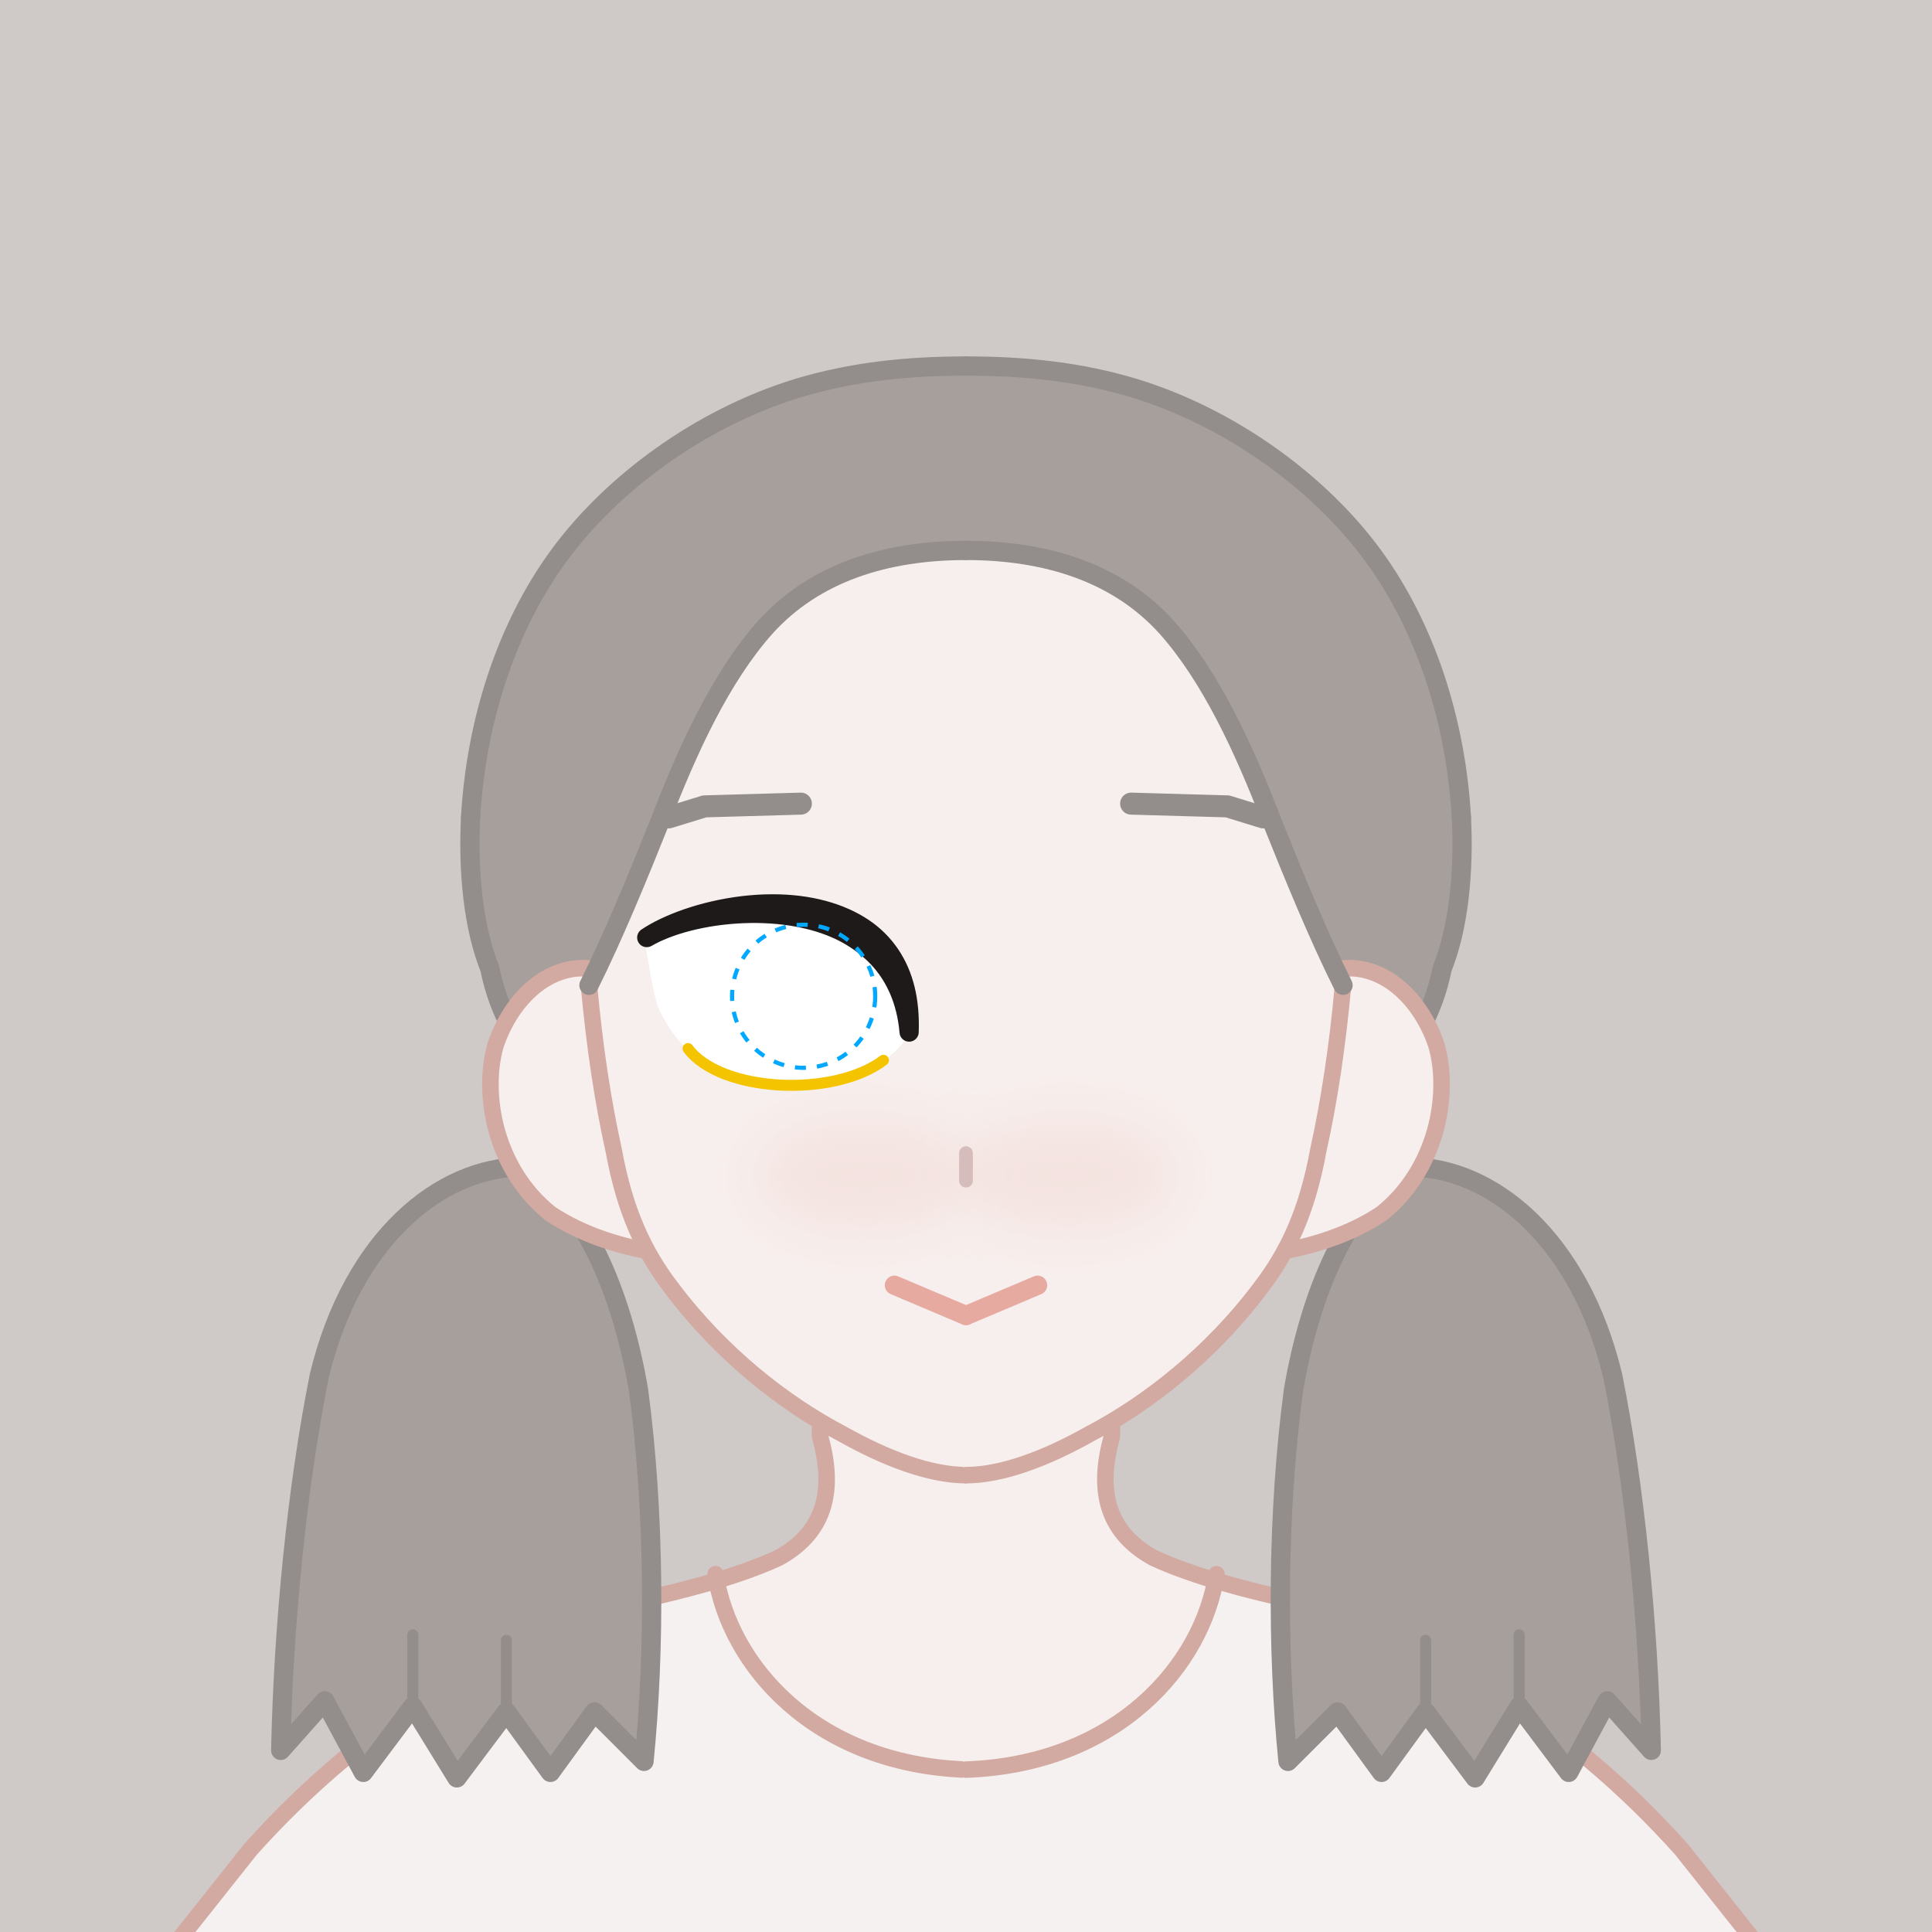
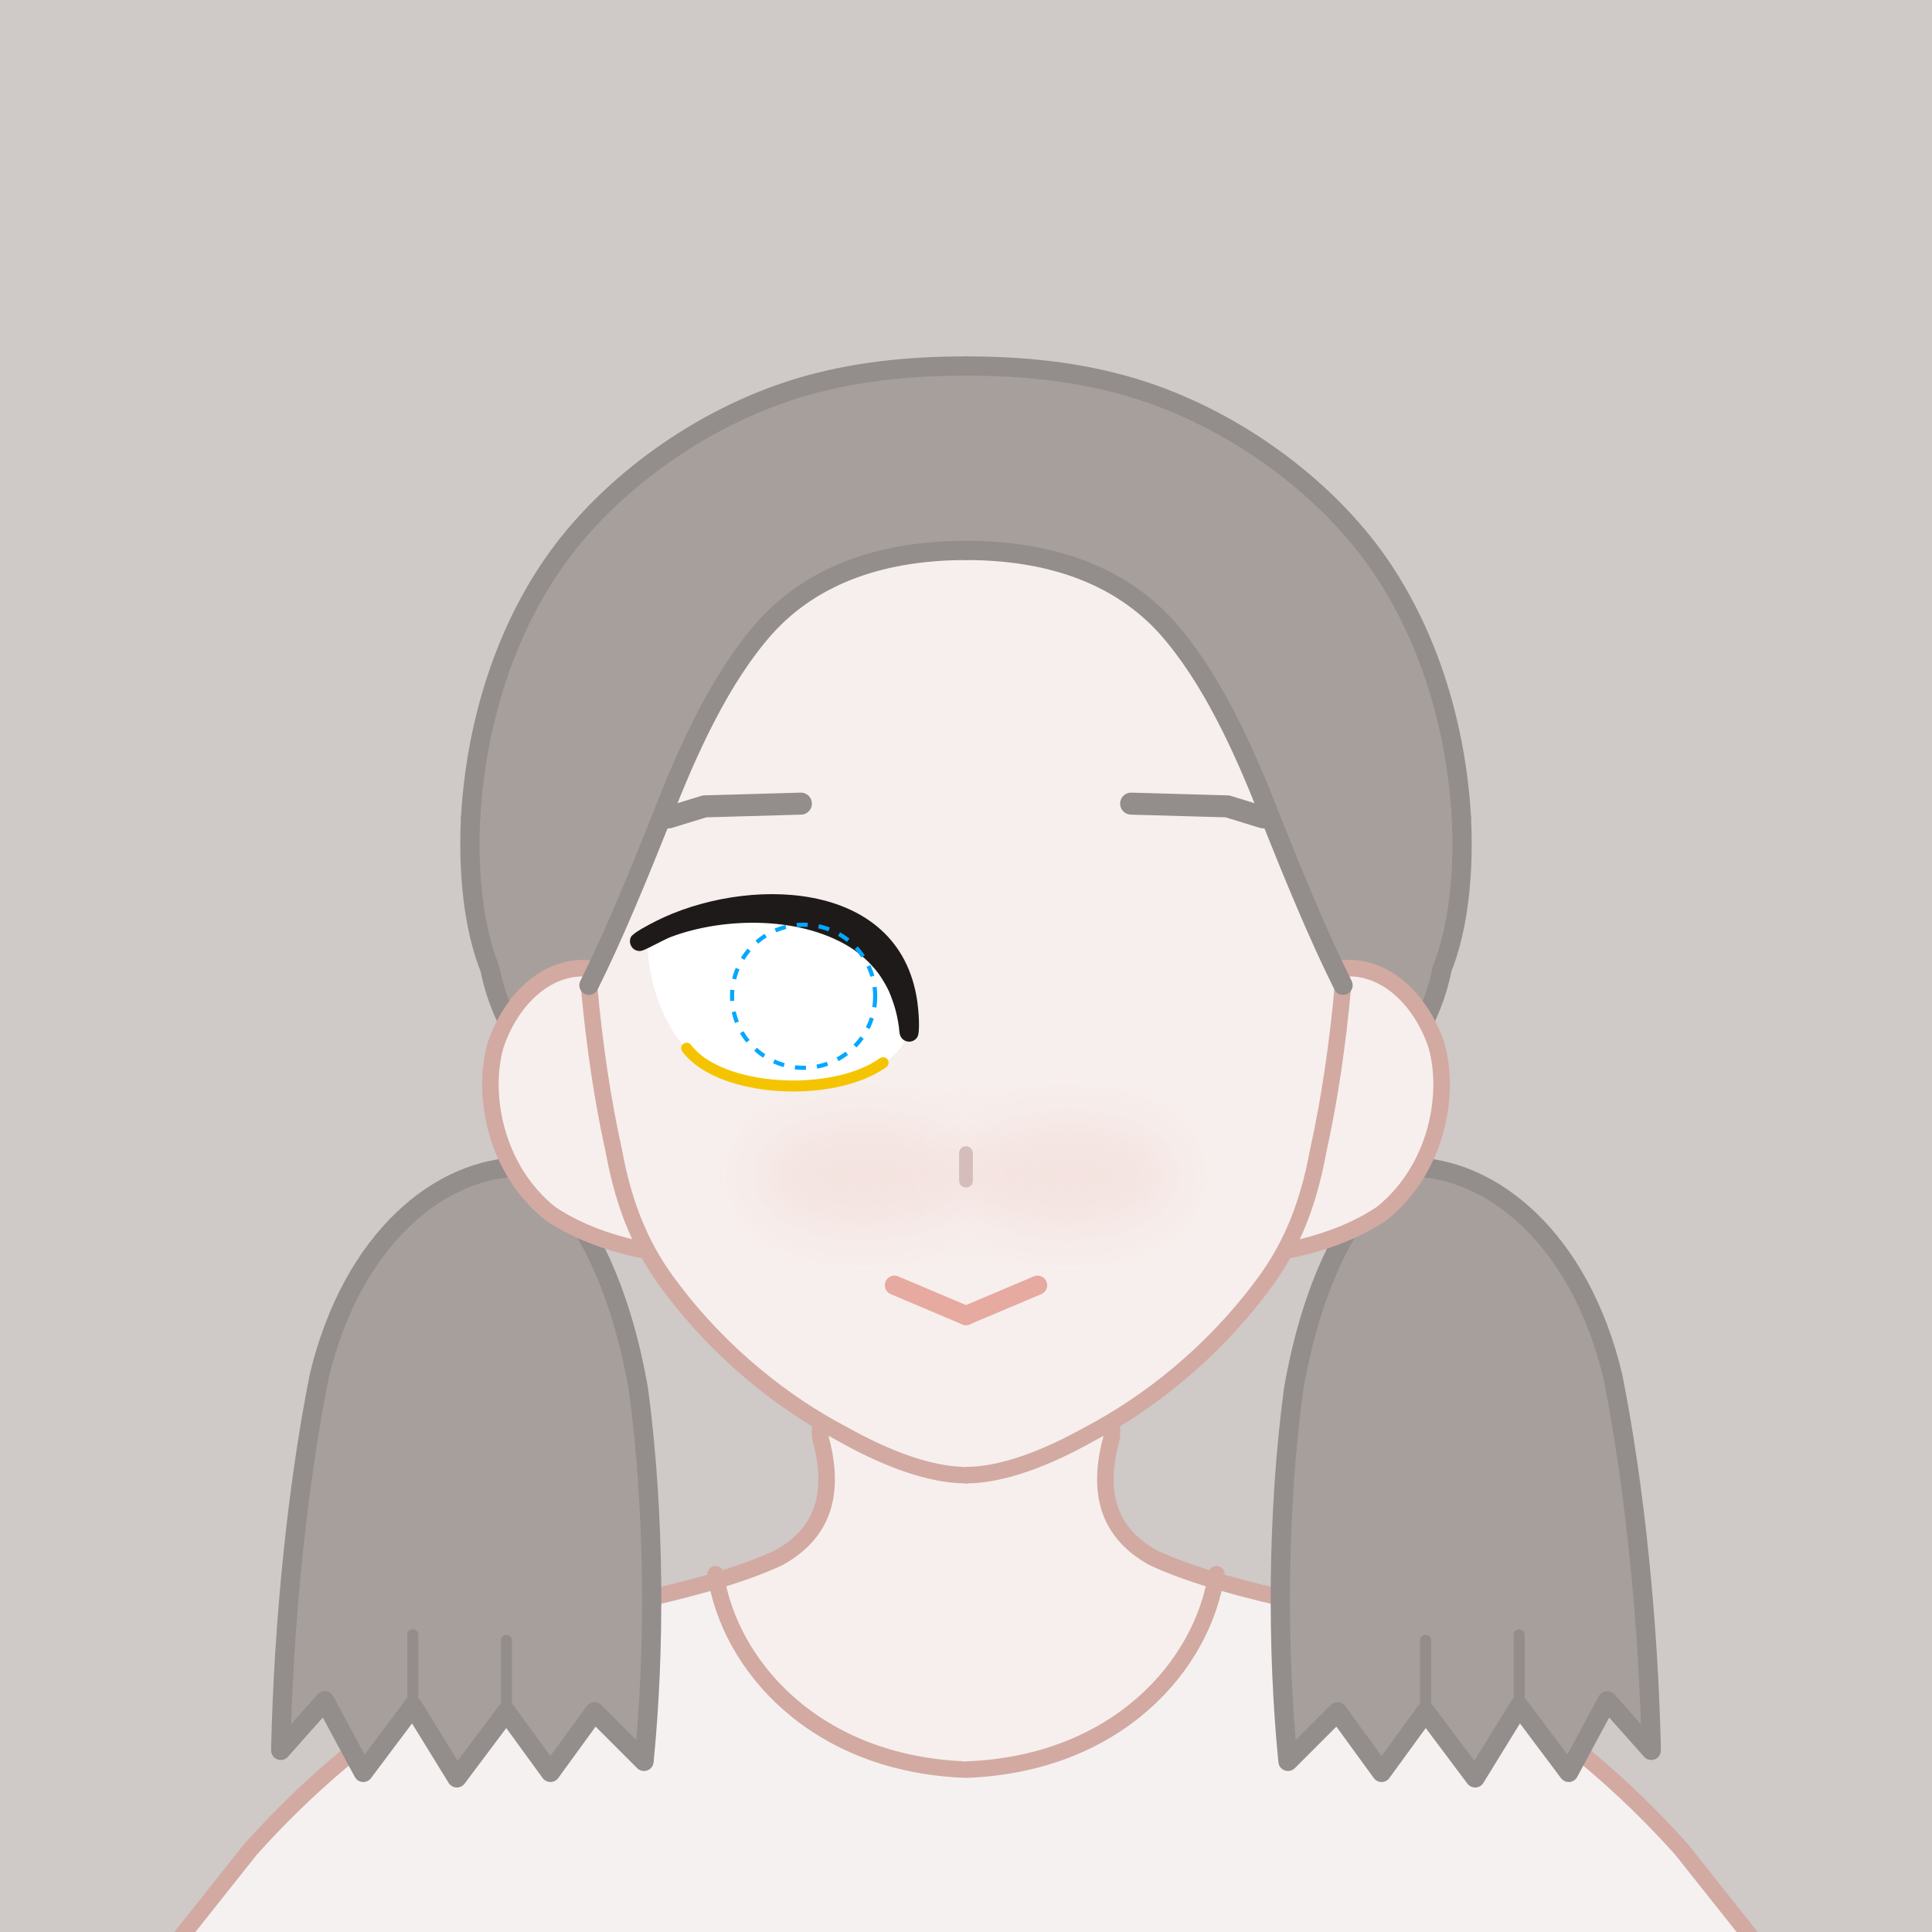
<svg xmlns="http://www.w3.org/2000/svg" width="702" height="702" viewBox="0 0 702 702">
  <defs>
-     <clipPath id="clip-path-3">
+     <clipPath id="clip-path-1">
      <path d="M242 389.2 L386 389.2 L386 464.8 L242 464.8 Z" />
    </clipPath>
    <filter id="filter-1" filterUnits="userSpaceOnUse" x="245" y="377" width="138" height="100" color-interpolation-filters="sRGB">
      <feGaussianBlur in="SourceGraphic" stdDeviation="9" color-interpolation-filters="linearRGB" />
    </filter>
-     <clipPath id="clip-path-4">
+     <clipPath id="clip-path-2">
      <path d="M460 389.2 L316 389.2 L316 464.8 L460 464.8 Z" />
    </clipPath>
    <filter id="filter-2" filterUnits="userSpaceOnUse" x="319" y="377" width="138" height="100" color-interpolation-filters="sRGB">
      <feGaussianBlur in="SourceGraphic" stdDeviation="9" color-interpolation-filters="linearRGB" />
    </filter>
  </defs>
  <g id="Layer_1" data-name="Layer 1">
    <g id="_ref">
      <g opacity="0.5">
        <rect x="0" y="0" width="702" height="702" fill="#ada19f" />
        <g data-layer="body">
          <g>
            <path d="M260 573 L230 582 C183 596 133 625 91 672 L60 712 L352 712 L352 643 C296 641 265 605 260 573 Z" fill="#f9f2f1" />
            <path d="M296 490 L298 522 C303 540 301 556 283 566 L260 573 C265 605 296 641 352 643 L352 490 Z" fill="#fdeeea" />
            <path d="M230 582 C183 596 133 625 91 672 L64 706" fill="none" stroke="#b46352" stroke-width="6" stroke-linecap="round" stroke-linejoin="round" />
            <path d="M296 500 C298 510 298 516 298 522 C303 540 301 556 283 566 C268 573 248 578 230 582" fill="none" stroke="#b46352" stroke-width="6" stroke-linecap="round" stroke-linejoin="round" />
            <path d="M260 572 C265 605 296 641 351 643" fill="none" stroke="#b46352" stroke-width="6" stroke-linecap="round" stroke-linejoin="round" />
          </g>
          <g>
            <path d="M442 573 L472 582 C519 596 569 625 611 672 L642 712 L350 712 L350 643 C406 641 437 605 442 573 Z" fill="#f9f2f1" />
            <path d="M406 490 L404 522 C399 540 401 556 419 566 L442 573 C437 605 406 641 350 643 L350 490 Z" fill="#fdeeea" />
            <path d="M472 582 C519 596 569 625 611 672 L638 706" fill="none" stroke="#b46352" stroke-width="6" stroke-linecap="round" stroke-linejoin="round" />
            <path d="M406 500 C404 510 404 516 404 522 C399 540 401 556 419 566 C434 573 454 578 472 582" fill="none" stroke="#b46352" stroke-width="6" stroke-linecap="round" stroke-linejoin="round" />
            <path d="M442 572 C437 605 406 641 351 643" fill="none" stroke="#b46352" stroke-width="6" stroke-linecap="round" stroke-linejoin="round" />
          </g>
        </g>
        <g data-layer="hairMid">
          <g>
            <path d="M190 424 C160 424 128 450 116 500 C108 540 103 590 102 636 L118 618 L132 644 L150 620 L166 646 L184 622 L200 644 L216 622 L234 640 C238 600 238 550 232 505 C226 470 212 436 190 424 Z" fill="#5d4e48" />
            <path d="M190 424 C160 424 128 450 116 500 C108 540 103 590 102 636 L118 618 L132 644 L150 620 L166 646 L184 622 L200 644 L216 622 L234 640 C238 600 238 550 232 505 C226 470 212 436 190 424 Z" fill="none" stroke="#352a27" stroke-width="7" stroke-linecap="round" stroke-linejoin="round" />
            <line x1="150" y1="620" x2="150" y2="594" fill="none" stroke="#352a27" stroke-width="4" stroke-linecap="round" stroke-linejoin="round" />
            <line x1="184" y1="622" x2="184" y2="596" fill="none" stroke="#352a27" stroke-width="4" stroke-linecap="round" stroke-linejoin="round" />
          </g>
          <g>
            <path d="M512 424 C542 424 574 450 586 500 C594 540 599 590 600 636 L584 618 L570 644 L552 620 L536 646 L518 622 L502 644 L486 622 L468 640 C464 600 464 550 470 505 C476 470 490 436 512 424 Z" fill="#5d4e48" />
            <path d="M512 424 C542 424 574 450 586 500 C594 540 599 590 600 636 L584 618 L570 644 L552 620 L536 646 L518 622 L502 644 L486 622 L468 640 C464 600 464 550 470 505 C476 470 490 436 512 424 Z" fill="none" stroke="#352a27" stroke-width="7" stroke-linecap="round" stroke-linejoin="round" />
            <line x1="552" y1="620" x2="552" y2="594" fill="none" stroke="#352a27" stroke-width="4" stroke-linecap="round" stroke-linejoin="round" />
            <line x1="518" y1="622" x2="518" y2="596" fill="none" stroke="#352a27" stroke-width="4" stroke-linecap="round" stroke-linejoin="round" />
          </g>
        </g>
        <g data-layer="hairBase">
          <g>
            <path d="M352 133 L351 133 C330 133 310 135 290 141 C254 152 222 176 203 202 C184 228 173 262 171 297 C170 317 172 337 178 352 C180 362 184 372 190 380 L198 386 L352 386 Z" fill="#5d4e48" />
            <path d="M351 133 C330 133 310 135 290 141 C254 152 222 176 203 202 C184 228 173 262 171 297" fill="none" stroke="#352a27" stroke-width="7" stroke-linecap="round" stroke-linejoin="round" />
            <path d="M171 297 C170 317 172 337 178 352 C180 362 184 372 190 380" fill="none" stroke="#352a27" stroke-width="7" stroke-linecap="round" stroke-linejoin="round" />
          </g>
          <g>
            <path d="M350 133 L351 133 C372 133 392 135 412 141 C448 152 480 176 499 202 C518 228 529 262 531 297 C532 317 530 337 524 352 C522 362 518 372 512 380 L504 386 L350 386 Z" fill="#5d4e48" />
            <path d="M351 133 C372 133 392 135 412 141 C448 152 480 176 499 202 C518 228 529 262 531 297" fill="none" stroke="#352a27" stroke-width="7" stroke-linecap="round" stroke-linejoin="round" />
            <path d="M531 297 C532 317 530 337 524 352 C522 362 518 372 512 380" fill="none" stroke="#352a27" stroke-width="7" stroke-linecap="round" stroke-linejoin="round" />
          </g>
        </g>
        <g data-layer="ear">
          <g>
            <path d="M215 352 C200 350 186 362 180 380 C175 398 180 425 200 441 C212 449 226 453 238 455 L225 380 Z" fill="#fdeeea" />
            <path d="M215 352 C200 350 186 362 180 380 C175 398 180 425 200 441 C212 449 226 453 238 455" fill="none" stroke="#b46352" stroke-width="6" stroke-linecap="round" stroke-linejoin="round" />
          </g>
          <g>
            <path d="M487 352 C502 350 516 362 522 380 C527 398 522 425 502 441 C490 449 476 453 464 455 L477 380 Z" fill="#fdeeea" />
            <path d="M487 352 C502 350 516 362 522 380 C527 398 522 425 502 441 C490 449 476 453 464 455" fill="none" stroke="#b46352" stroke-width="6" stroke-linecap="round" stroke-linejoin="round" />
          </g>
        </g>
        <g data-layer="face">
          <g>
            <path d="M352 200 L351 200 C322 200 296 208 278 228 C262 246 250 272 240 298 C232 318 223 340 214 358 C216 380 219 400 223 418 C227 440 234 455 244 468 C262 492 285 510 306 521 C322 530 338 536 351 536 L352 536 Z" fill="#fdeeea" />
            <path d="M214 358 C216 380 219 400 223 418 C227 440 234 455 244 468 C262 492 285 510 306 521 C322 530 338 536 351 536" fill="none" stroke="#b46352" stroke-width="6" stroke-linecap="round" stroke-linejoin="round" />
          </g>
          <g>
            <path d="M350 200 L351 200 C380 200 406 208 424 228 C440 246 452 272 462 298 C470 318 479 340 488 358 C486 380 483 400 479 418 C475 440 468 455 458 468 C440 492 417 510 396 521 C380 530 364 536 351 536 L350 536 Z" fill="#fdeeea" />
            <path d="M488 358 C486 380 483 400 479 418 C475 440 468 455 458 468 C440 492 417 510 396 521 C380 530 364 536 351 536" fill="none" stroke="#b46352" stroke-width="6" stroke-linecap="round" stroke-linejoin="round" />
          </g>
        </g>
        <g data-layer="makeup">
-           <g clip-path="url(#clip-path-3)">
+           <g clip-path="url(#clip-path-1)">
            <g filter="url(#filter-1)">
              <ellipse cx="314" cy="427" rx="40" ry="21" fill="#f3bfb8" opacity="0.5" />
            </g>
          </g>
-           <g clip-path="url(#clip-path-4)">
+           <g clip-path="url(#clip-path-2)">
            <g filter="url(#filter-2)">
              <ellipse cx="388" cy="427" rx="40" ry="21" fill="#f3bfb8" opacity="0.5" />
            </g>
          </g>
        </g>
        <g data-layer="mouth">
          <line x1="325" y1="467" x2="351" y2="478" fill="none" stroke="#dc6450" stroke-width="7" stroke-linecap="round" stroke-linejoin="round" />
          <line x1="377" y1="467" x2="351" y2="478" fill="none" stroke="#dc6450" stroke-width="7" stroke-linecap="round" stroke-linejoin="round" />
          <line x1="351" y1="419" x2="351" y2="429" fill="none" stroke="#b98a88" stroke-width="5" stroke-linecap="round" />
        </g>
        <g data-layer="hairLine">
          <path d="M351 200 C322 200 296 208 278 228 C262 246 250 272 240 298 C232 318 223 340 214 358" fill="none" stroke="#352a27" stroke-width="7" stroke-linecap="round" stroke-linejoin="round" />
          <path d="M351 200 C380 200 406 208 424 228 C440 246 452 272 462 298 C470 318 479 340 488 358" fill="none" stroke="#352a27" stroke-width="7" stroke-linecap="round" stroke-linejoin="round" />
        </g>
        <g data-layer="brow">
          <polyline points="243,297 256,293 291,292" fill="none" stroke="#352a27" stroke-width="8" stroke-linecap="round" stroke-linejoin="round" />
          <polyline points="459,297 446,293 411,292" fill="none" stroke="#352a27" stroke-width="8" stroke-linecap="round" stroke-linejoin="round" />
        </g>
      </g>
    </g>
    <g id="white">
-       <path d="M234 340 C258 326 328.226 318.589 330.333 374.667 C328.892 379.922 318.333 392.667 290.333 394.667 C262.333 394.667 246.892 383.589 239 365.667 C237 359.667 235 346 234 340 Z" fill="#ffffff" />
+       <path d="M235.125 340.625 C259.125 326.625 327.101 319.089 329.208 375.167 C329.303 381.994 318.333 392.667 290.333 394.667 C262.333 394.667 252.428 385.744 245.625 376.417 C241.178 369.619 235.428 358.244 235.125 340.625 Z" fill="#ffffff" />
    </g>
    <g id="upper">
-       <polygon points="233.206,337.661 234.644,336.742 236.266,335.792 236.87,335.467 238.016,334.847 239.887,333.914 240.666,333.557 241.881,332.996 243.989,332.101 244.557,331.88 246.204,331.234 248.413,330.437 248.529,330.397 250.933,329.605 252.445,329.15 253.433,328.854 255.998,328.156 256.529,328.028 258.627,327.515 260.544,327.099 261.317,326.933 264.023,326.422 264.722,326.311 266.782,325.978 268.809,325.706 269.521,325.612 272.274,325.323 273.059,325.263 275.028,325.111 277.198,325.005 277.716,324.982 280.414,324.933 281.498,324.945 283.041,324.962 285.618,325.072 285.821,325.089 288.187,325.262 289.976,325.451 290.639,325.523 293.054,325.862 294.291,326.077 295.448,326.28 297.712,326.757 298.583,326.974 299.938,327.311 302.133,327.942 302.823,328.169 304.213,328.625 306.238,329.379 306.989,329.692 308.222,330.206 310.123,331.089 311.035,331.559 311.942,332.028 313.713,333.038 314.914,333.79 315.437,334.12 316.872,335.12 317.039,335.235 318.583,336.429 318.942,336.731 320.067,337.697 320.714,338.303 321.473,339.02 322.398,339.983 322.781,340.379 324.024,341.805 324.14,341.945 325.203,343.298 325.581,343.821 326.296,344.825 326.912,345.781 327.3,346.382 328.123,347.811 328.239,347.999 329.11,349.677 329.309,350.095 329.9,351.38 330.254,352.242 330.606,353.101 331.079,354.428 331.245,354.881 331.817,356.719 331.851,356.82 332.316,358.585 332.426,359.058 332.736,360.454 332.894,361.311 333.09,362.383 333.261,363.571 333.379,364.374 333.536,365.833 333.602,366.411 333.725,368.097 333.754,368.431 333.831,370.357 333.842,370.518 333.864,372.609 333.868,372.675 333.83,374.852 333.792,375.537 333.621,376.201 333.323,376.819 332.911,377.368 332.4,377.825 331.809,378.174 331.161,378.401 330.482,378.497 329.797,378.459 329.132,378.287 328.514,377.99 327.966,377.578 327.508,377.066 327.159,376.475 326.933,375.828 326.836,375.148 326.617,373.041 330.244,372.887 326.623,373.158 326.622,373.151 326.342,371.206 326.331,371.173 326.008,369.411 325.961,369.217 325.623,367.709 325.508,367.287 325.17,366.015 324.974,365.384 324.669,364.392 324.361,363.516 324.128,362.858 323.667,361.688 323.551,361.409 322.89,359.906 322.885,359.894 327.366,358.351 322.95,360.07 322.235,358.601 322.095,358.354 321.527,357.298 321.158,356.681 320.792,356.068 320.143,355.065 320.006,354.864 319.112,353.589 323.705,350.843 319.234,353.784 319.17,353.698 318.314,352.576 318.006,352.212 317.436,351.525 316.776,350.791 316.503,350.493 315.477,349.428 315.437,349.386 319.771,345.643 315.603,349.57 314.512,348.519 314.287,348.324 313.482,347.605 312.874,347.103 312.381,346.695 311.404,345.939 311.231,345.806 309.954,344.882 313.547,340.096 310.158,345.029 310.094,344.986 308.849,344.144 308.533,343.946 307.535,343.318 306.182,342.534 305.49,342.167 304.792,341.795 303.317,341.079 302.297,340.627 301.754,340.385 300.154,339.738 298.983,339.312 298.494,339.132 296.709,338.546 295.559,338.209 294.887,338.01 293.018,337.524 292.055,337.305 291.007,337.065 288.965,336.662 288.483,336.581 286.873,336.314 284.689,336.015 284.649,336.007 282.406,335.761 281.026,335.65 280.095,335.574 277.697,335.443 277.325,335.431 275.296,335.377 273.464,335.377 272.812,335.375 270.314,335.437 269.73,335.466 267.815,335.566 265.861,335.719 265.279,335.763 262.785,336.022 262.122,336.107 260.293,336.347 258.275,336.666 257.851,336.731 255.464,337.173 254.566,337.364 253.133,337.67 250.894,338.212 250.885,338.212 248.729,338.802 247.145,339.286 246.673,339.428 244.724,340.087 243.58,340.515 242.892,340.772 241.186,341.476 240.114,341.963 239.609,342.192 238.167,342.913 236.794,343.672 236.173,343.964 235.507,344.13 234.822,344.162 234.143,344.06 233.497,343.828 232.91,343.474 232.402,343.012 231.994,342.46 231.702,341.839 231.537,341.174 231.505,340.488 231.607,339.81 231.839,339.164 232.193,338.576 232.655,338.069" fill="#1e1a1a" />
+       <path d="M326.617 373.041 L330.244 372.887 L326.623 373.158 C325.922 368.142 324.831 364.556 322.885 359.894 L327.366 358.351 L322.95 360.07 C321.788 357.684 320.634 355.76 319.112 353.589 L323.705 350.843 L319.234 353.784 C318.031 352.168 316.82 350.84 315.437 349.386 L319.771 345.643 L315.603 349.57 C313.765 347.8 312.019 346.376 309.954 344.882 L313.547 340.096 L310.158 345.029 C292.104 332.898 263.722 332.979 243.827 340.423 C241.19 341.409 235.859 344.511 233.499 345.351 C230.596 346.384 227.905 343.308 229.24 340.495 C229.99 338.917 236.547 335.593 238.17 334.77 C270.246 318.498 326.684 318.633 333.284 363.73 C333.643 366.181 334.506 374.874 333.323 376.819 C332.104 378.823 329.29 379.058 327.737 377.322 C326.697 376.16 326.77 374.51 326.617 373.041 Z" fill="#1e1a1a" />
    </g>
    <g id="lower">
-       <path d="M250 381 C262 397 302.925 398.9 321 385.25" fill="none" stroke="#f5c400" stroke-width="4" stroke-linecap="round" stroke-linejoin="round" />
+       <path d="M249.5 380.875 C261.5 396.875 302.428 399.244 320.875 386.125" fill="none" stroke="#f5c400" stroke-width="4" stroke-linecap="round" stroke-linejoin="round" />
    </g>
    <path id="iris" d="M318 362 C318 376.359 306.359 388 292 388 C277.641 388 266 376.359 266 362 C266 347.641 277.641 336 292 336 C306.359 336 318 347.641 318 362 Z" fill="none" stroke="#00a8ff" stroke-width="1.5" stroke-dasharray="4 4" />
  </g>
</svg>
